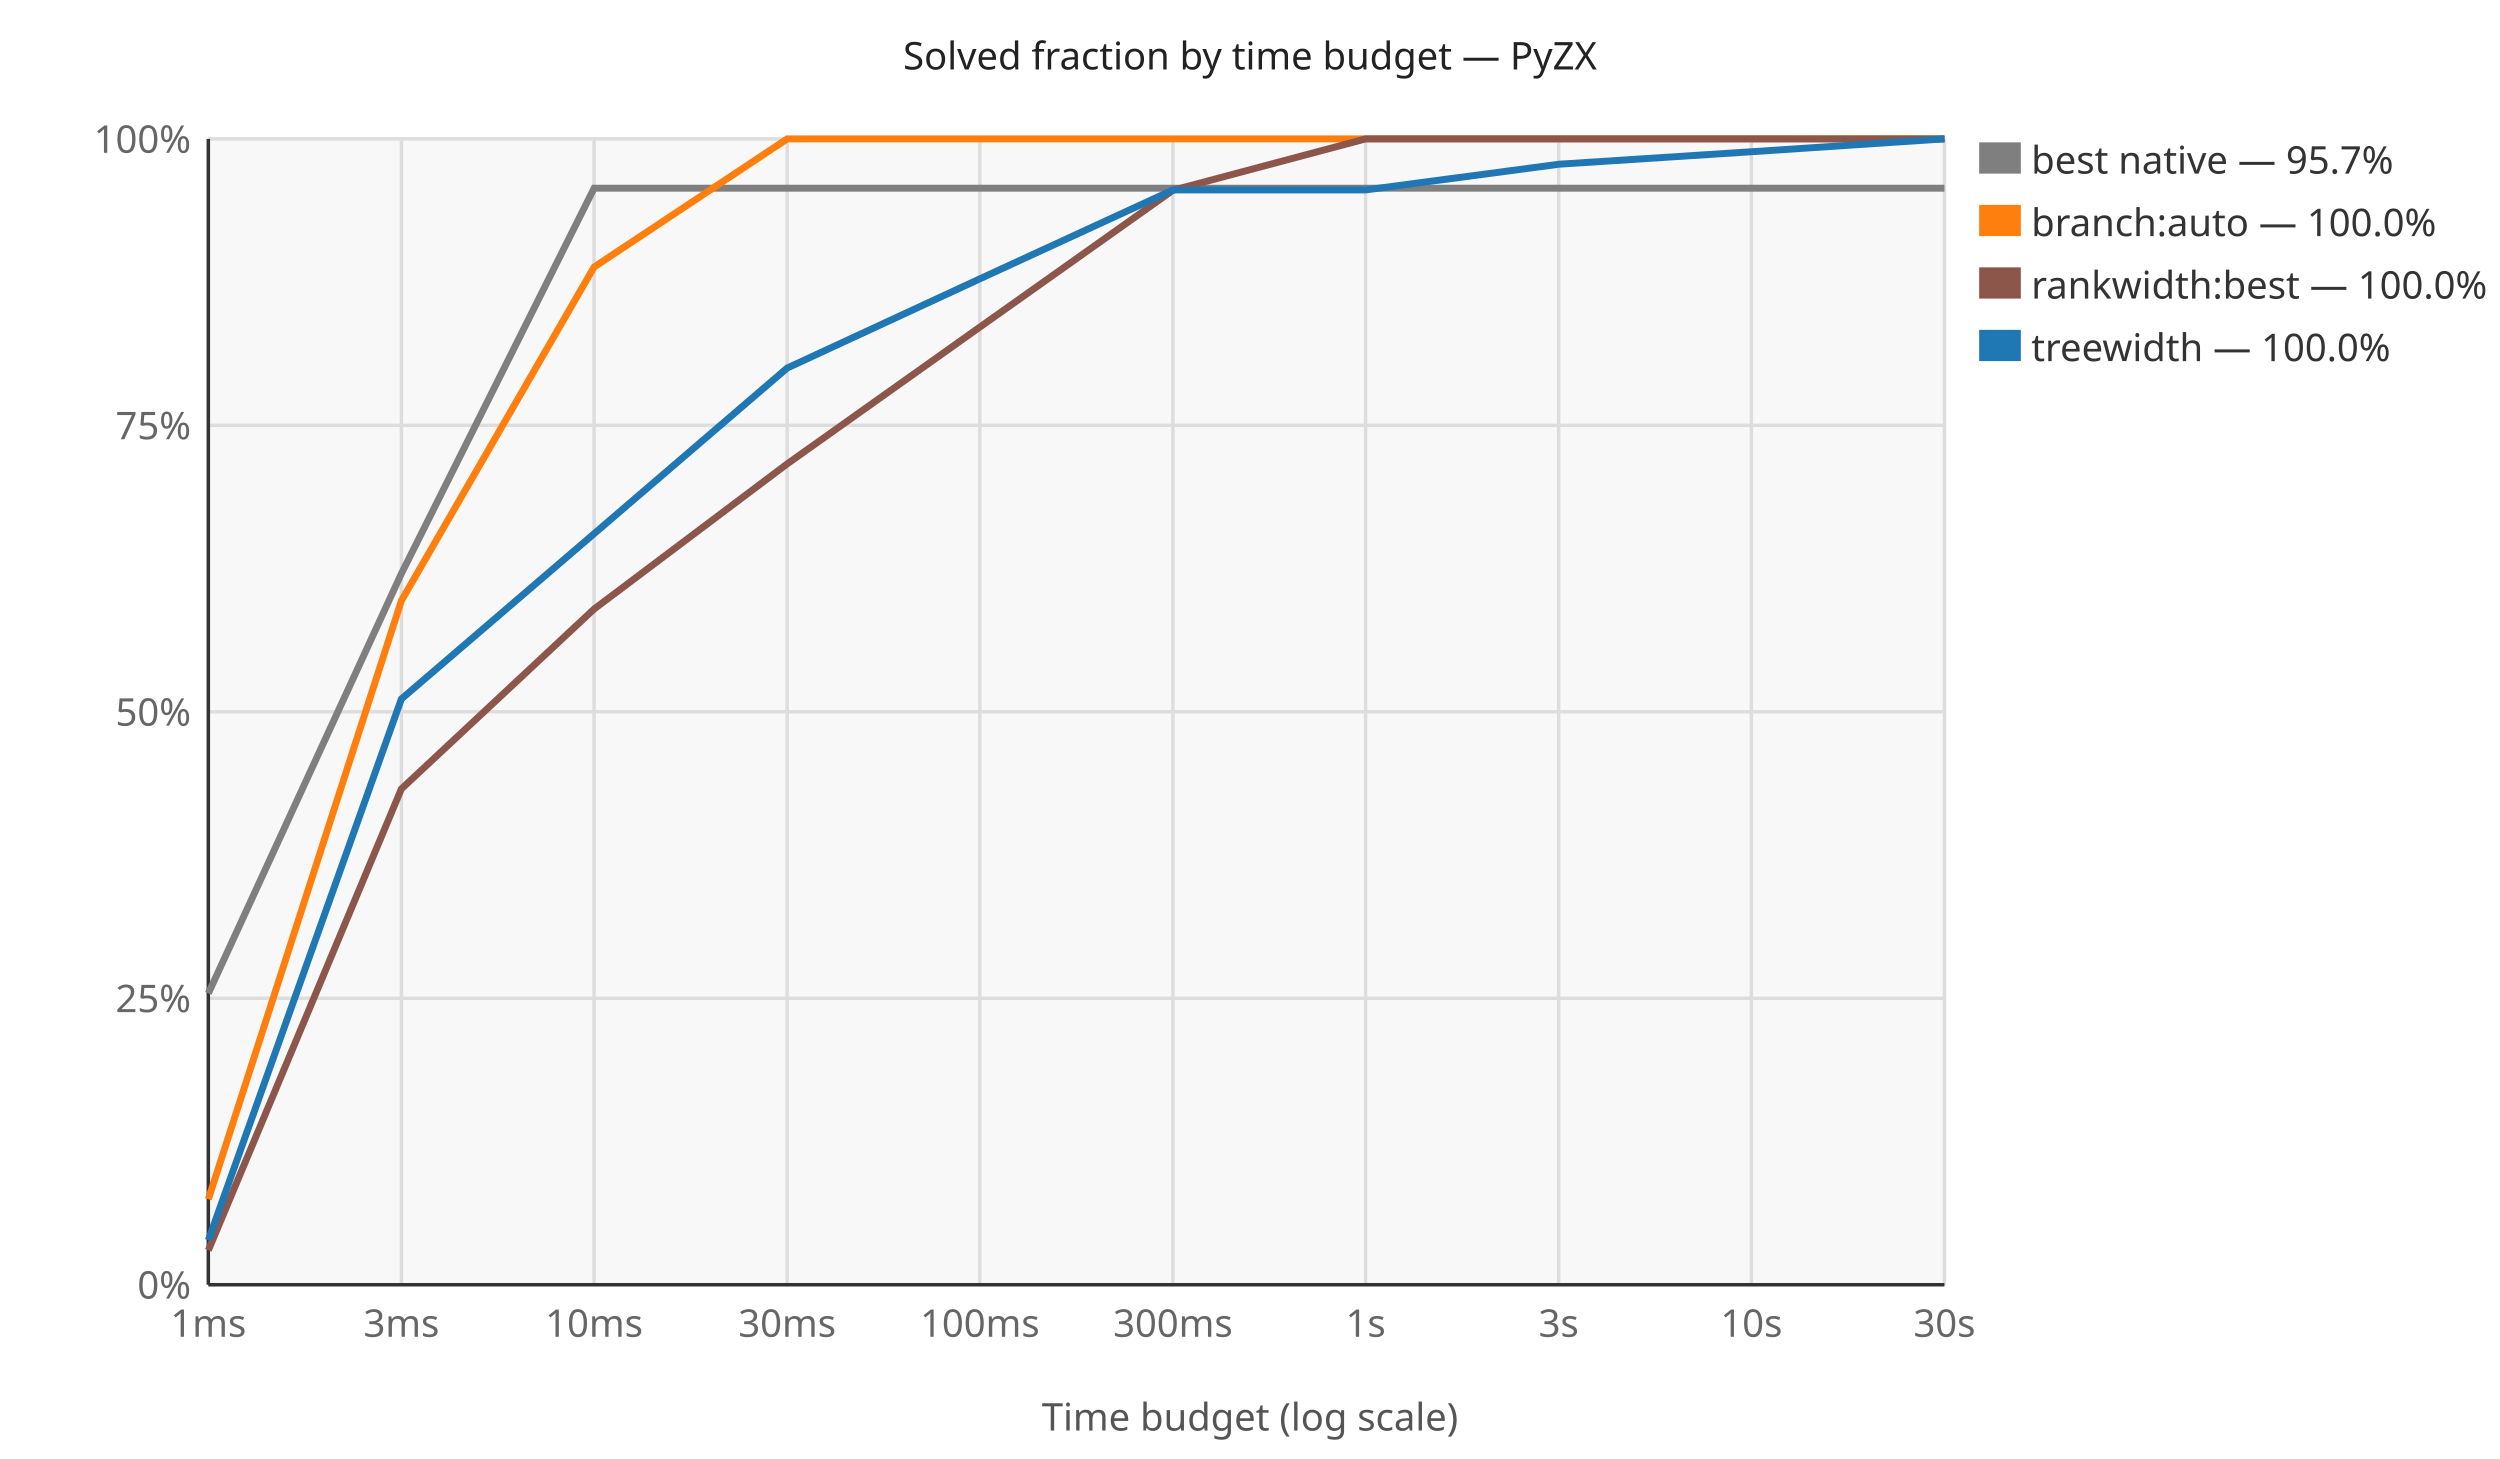
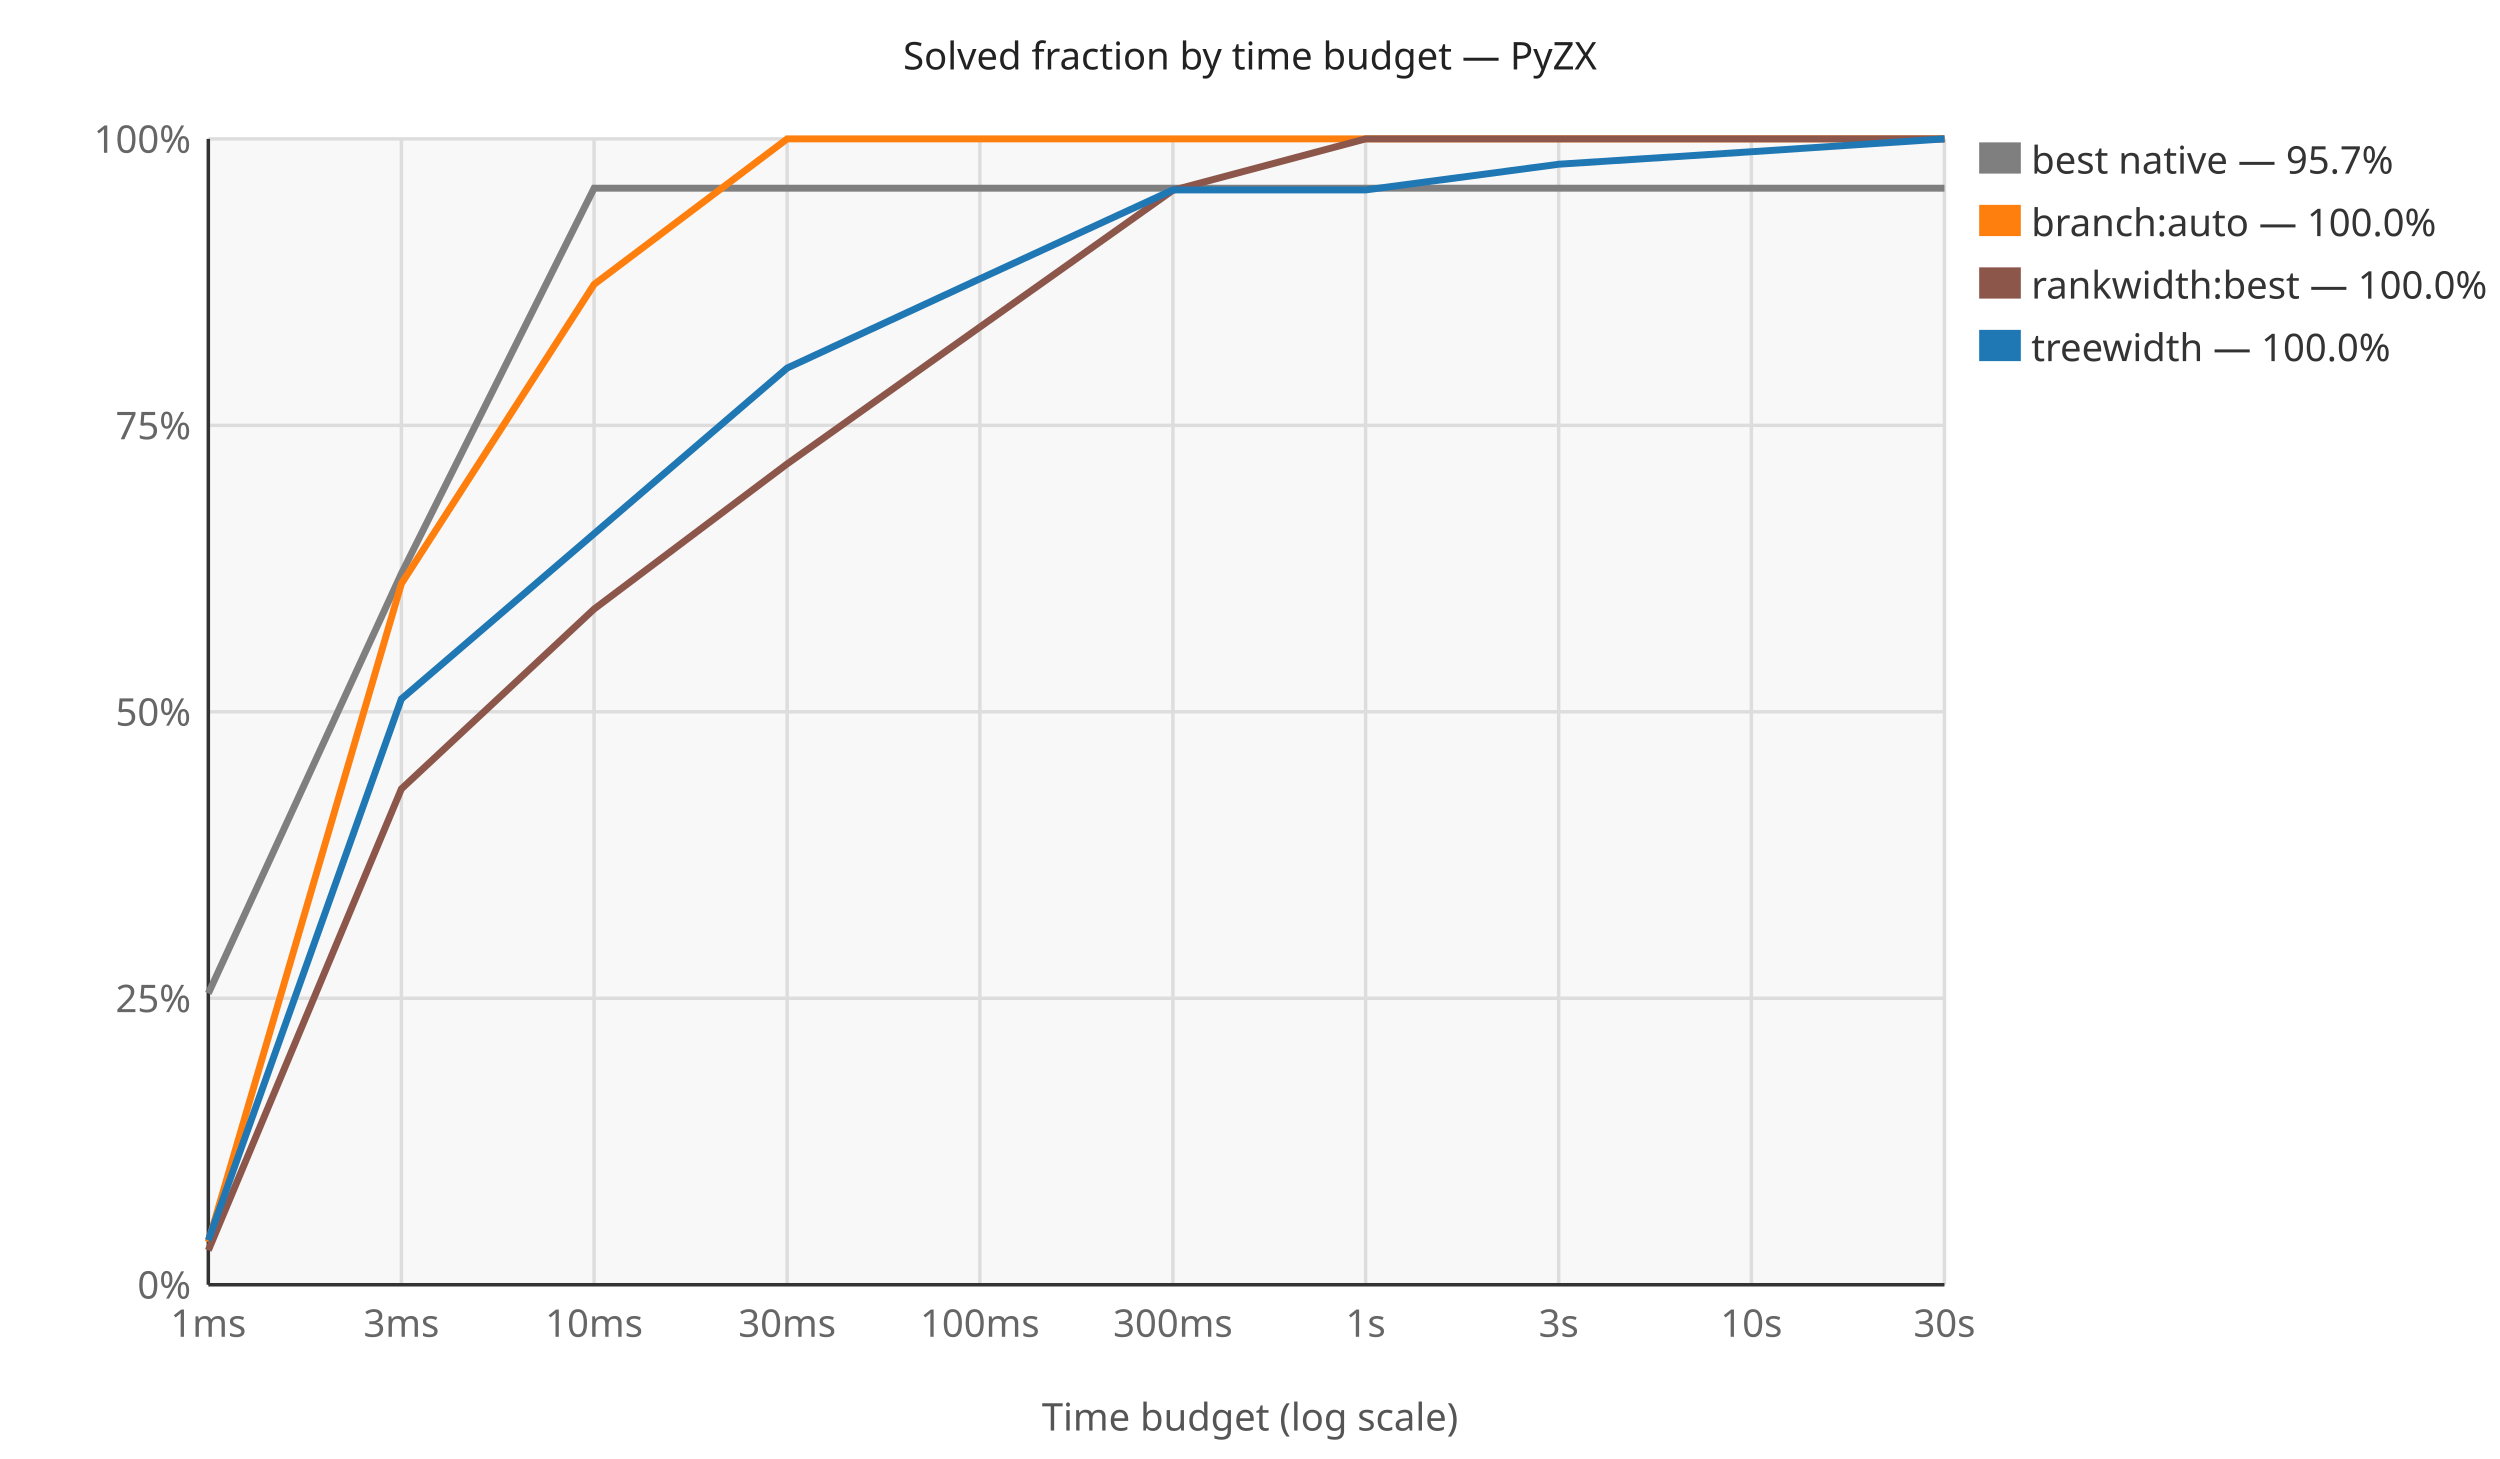
<svg xmlns="http://www.w3.org/2000/svg" width="720" height="420" viewBox="0 0 720 420">
  <style>text{font-family:sans-serif;font-size:11px;}</style>
  <rect x="60.0" y="40.0" width="500.0" height="330.0" fill="#f8f8f8" opacity="1.00" />
  <line x1="60.0" y1="370.0" x2="560.0" y2="370.0" stroke="#ddd" stroke-width="1.0" />
  <text x="55.0" y="374.0" text-anchor="end" fill="#666" font-size="10">0%</text>
  <line x1="60.0" y1="287.5" x2="560.0" y2="287.5" stroke="#ddd" stroke-width="1.0" />
  <text x="55.0" y="291.5" text-anchor="end" fill="#666" font-size="10">25%</text>
  <line x1="60.0" y1="205.0" x2="560.0" y2="205.0" stroke="#ddd" stroke-width="1.0" />
  <text x="55.0" y="209.0" text-anchor="end" fill="#666" font-size="10">50%</text>
  <line x1="60.0" y1="122.5" x2="560.0" y2="122.5" stroke="#ddd" stroke-width="1.0" />
  <text x="55.0" y="126.5" text-anchor="end" fill="#666" font-size="10">75%</text>
  <line x1="60.0" y1="40.0" x2="560.0" y2="40.0" stroke="#ddd" stroke-width="1.0" />
  <text x="55.0" y="44.0" text-anchor="end" fill="#666" font-size="10">100%</text>
  <line x1="60.0" y1="40.0" x2="60.0" y2="370.0" stroke="#ddd" stroke-width="1.0" />
  <text x="60.0" y="385.0" text-anchor="middle" fill="#666" font-size="10">1ms</text>
  <line x1="115.6" y1="40.0" x2="115.6" y2="370.0" stroke="#ddd" stroke-width="1.0" />
  <text x="115.6" y="385.0" text-anchor="middle" fill="#666" font-size="10">3ms</text>
  <line x1="171.1" y1="40.0" x2="171.1" y2="370.0" stroke="#ddd" stroke-width="1.0" />
  <text x="171.1" y="385.0" text-anchor="middle" fill="#666" font-size="10">10ms</text>
  <line x1="226.7" y1="40.0" x2="226.7" y2="370.0" stroke="#ddd" stroke-width="1.0" />
  <text x="226.7" y="385.0" text-anchor="middle" fill="#666" font-size="10">30ms</text>
  <line x1="282.2" y1="40.0" x2="282.2" y2="370.0" stroke="#ddd" stroke-width="1.0" />
  <text x="282.2" y="385.0" text-anchor="middle" fill="#666" font-size="10">100ms</text>
  <line x1="337.8" y1="40.0" x2="337.8" y2="370.0" stroke="#ddd" stroke-width="1.0" />
  <text x="337.8" y="385.0" text-anchor="middle" fill="#666" font-size="10">300ms</text>
  <line x1="393.3" y1="40.0" x2="393.3" y2="370.0" stroke="#ddd" stroke-width="1.0" />
  <text x="393.3" y="385.0" text-anchor="middle" fill="#666" font-size="10">1s</text>
  <line x1="448.9" y1="40.0" x2="448.9" y2="370.0" stroke="#ddd" stroke-width="1.0" />
  <text x="448.9" y="385.0" text-anchor="middle" fill="#666" font-size="10">3s</text>
  <line x1="504.4" y1="40.0" x2="504.4" y2="370.0" stroke="#ddd" stroke-width="1.0" />
  <text x="504.4" y="385.0" text-anchor="middle" fill="#666" font-size="10">10s</text>
  <line x1="560.0" y1="40.0" x2="560.0" y2="370.0" stroke="#ddd" stroke-width="1.0" />
  <text x="560.0" y="385.0" text-anchor="middle" fill="#666" font-size="10">30s</text>
  <line x1="60.0" y1="40.0" x2="60.0" y2="370.0" stroke="#333" stroke-width="1.0" />
  <line x1="60.0" y1="370.0" x2="560.0" y2="370.0" stroke="#333" stroke-width="1.0" />
  <polyline points="60.0,286.1 115.6,165.2 171.1,54.2 226.7,54.2 282.2,54.2 337.8,54.2 393.3,54.2 448.9,54.2 504.4,54.2 560.0,54.2" stroke="#7f7f7f" stroke-width="2.0" fill="none" />
  <rect x="570.0" y="41.0" width="12.0" height="9.0" fill="#7f7f7f" opacity="1.00" />
  <text x="585.0" y="50.0" text-anchor="start" fill="#333" font-size="10">best native — 95.7%</text>
-   <polyline points="60.0,345.4 115.6,173.0 171.1,76.9 226.7,40.0 282.2,40.0 337.8,40.0 393.3,40.0 448.9,40.0 504.4,40.0 560.0,40.0" stroke="#ff7f0e" stroke-width="2.0" fill="none" />
+   <polyline points="60.0,357.7 115.6,168.1 171.1,81.9 226.7,40.0 282.2,40.0 337.8,40.0 393.3,40.0 448.9,40.0 504.4,40.0 560.0,40.0" stroke="#ff7f0e" stroke-width="2.0" fill="none" />
  <rect x="570.0" y="59.0" width="12.0" height="9.0" fill="#ff7f0e" opacity="1.00" />
  <text x="585.0" y="68.0" text-anchor="start" fill="#333" font-size="10">branch:auto — 100.0%</text>
  <polyline points="60.0,360.1 115.6,227.2 171.1,175.4 226.7,133.6 282.2,94.2 337.8,54.8 393.3,40.0 448.9,40.0 504.4,40.0 560.0,40.0" stroke="#8c564b" stroke-width="2.0" fill="none" />
  <rect x="570.0" y="77.0" width="12.0" height="9.0" fill="#8c564b" opacity="1.00" />
  <text x="585.0" y="86.0" text-anchor="start" fill="#333" font-size="10">rankwidth:best — 100.0%</text>
  <polyline points="60.0,357.2 115.6,201.3 171.1,153.7 226.7,106.0 282.2,80.3 337.8,54.7 393.3,54.7 448.9,47.3 504.4,43.7 560.0,40.0" stroke="#1f77b4" stroke-width="2.0" fill="none" />
  <rect x="570.0" y="95.0" width="12.0" height="9.0" fill="#1f77b4" opacity="1.00" />
  <text x="585.0" y="104.0" text-anchor="start" fill="#333" font-size="10">treewidth — 100.0%</text>
  <text x="360.0" y="20.0" text-anchor="middle" fill="#222" font-size="13">Solved fraction by time budget — PyZX</text>
  <text x="360.0" y="412.0" text-anchor="middle" fill="#555" font-size="10">Time budget (log scale)</text>
</svg>
